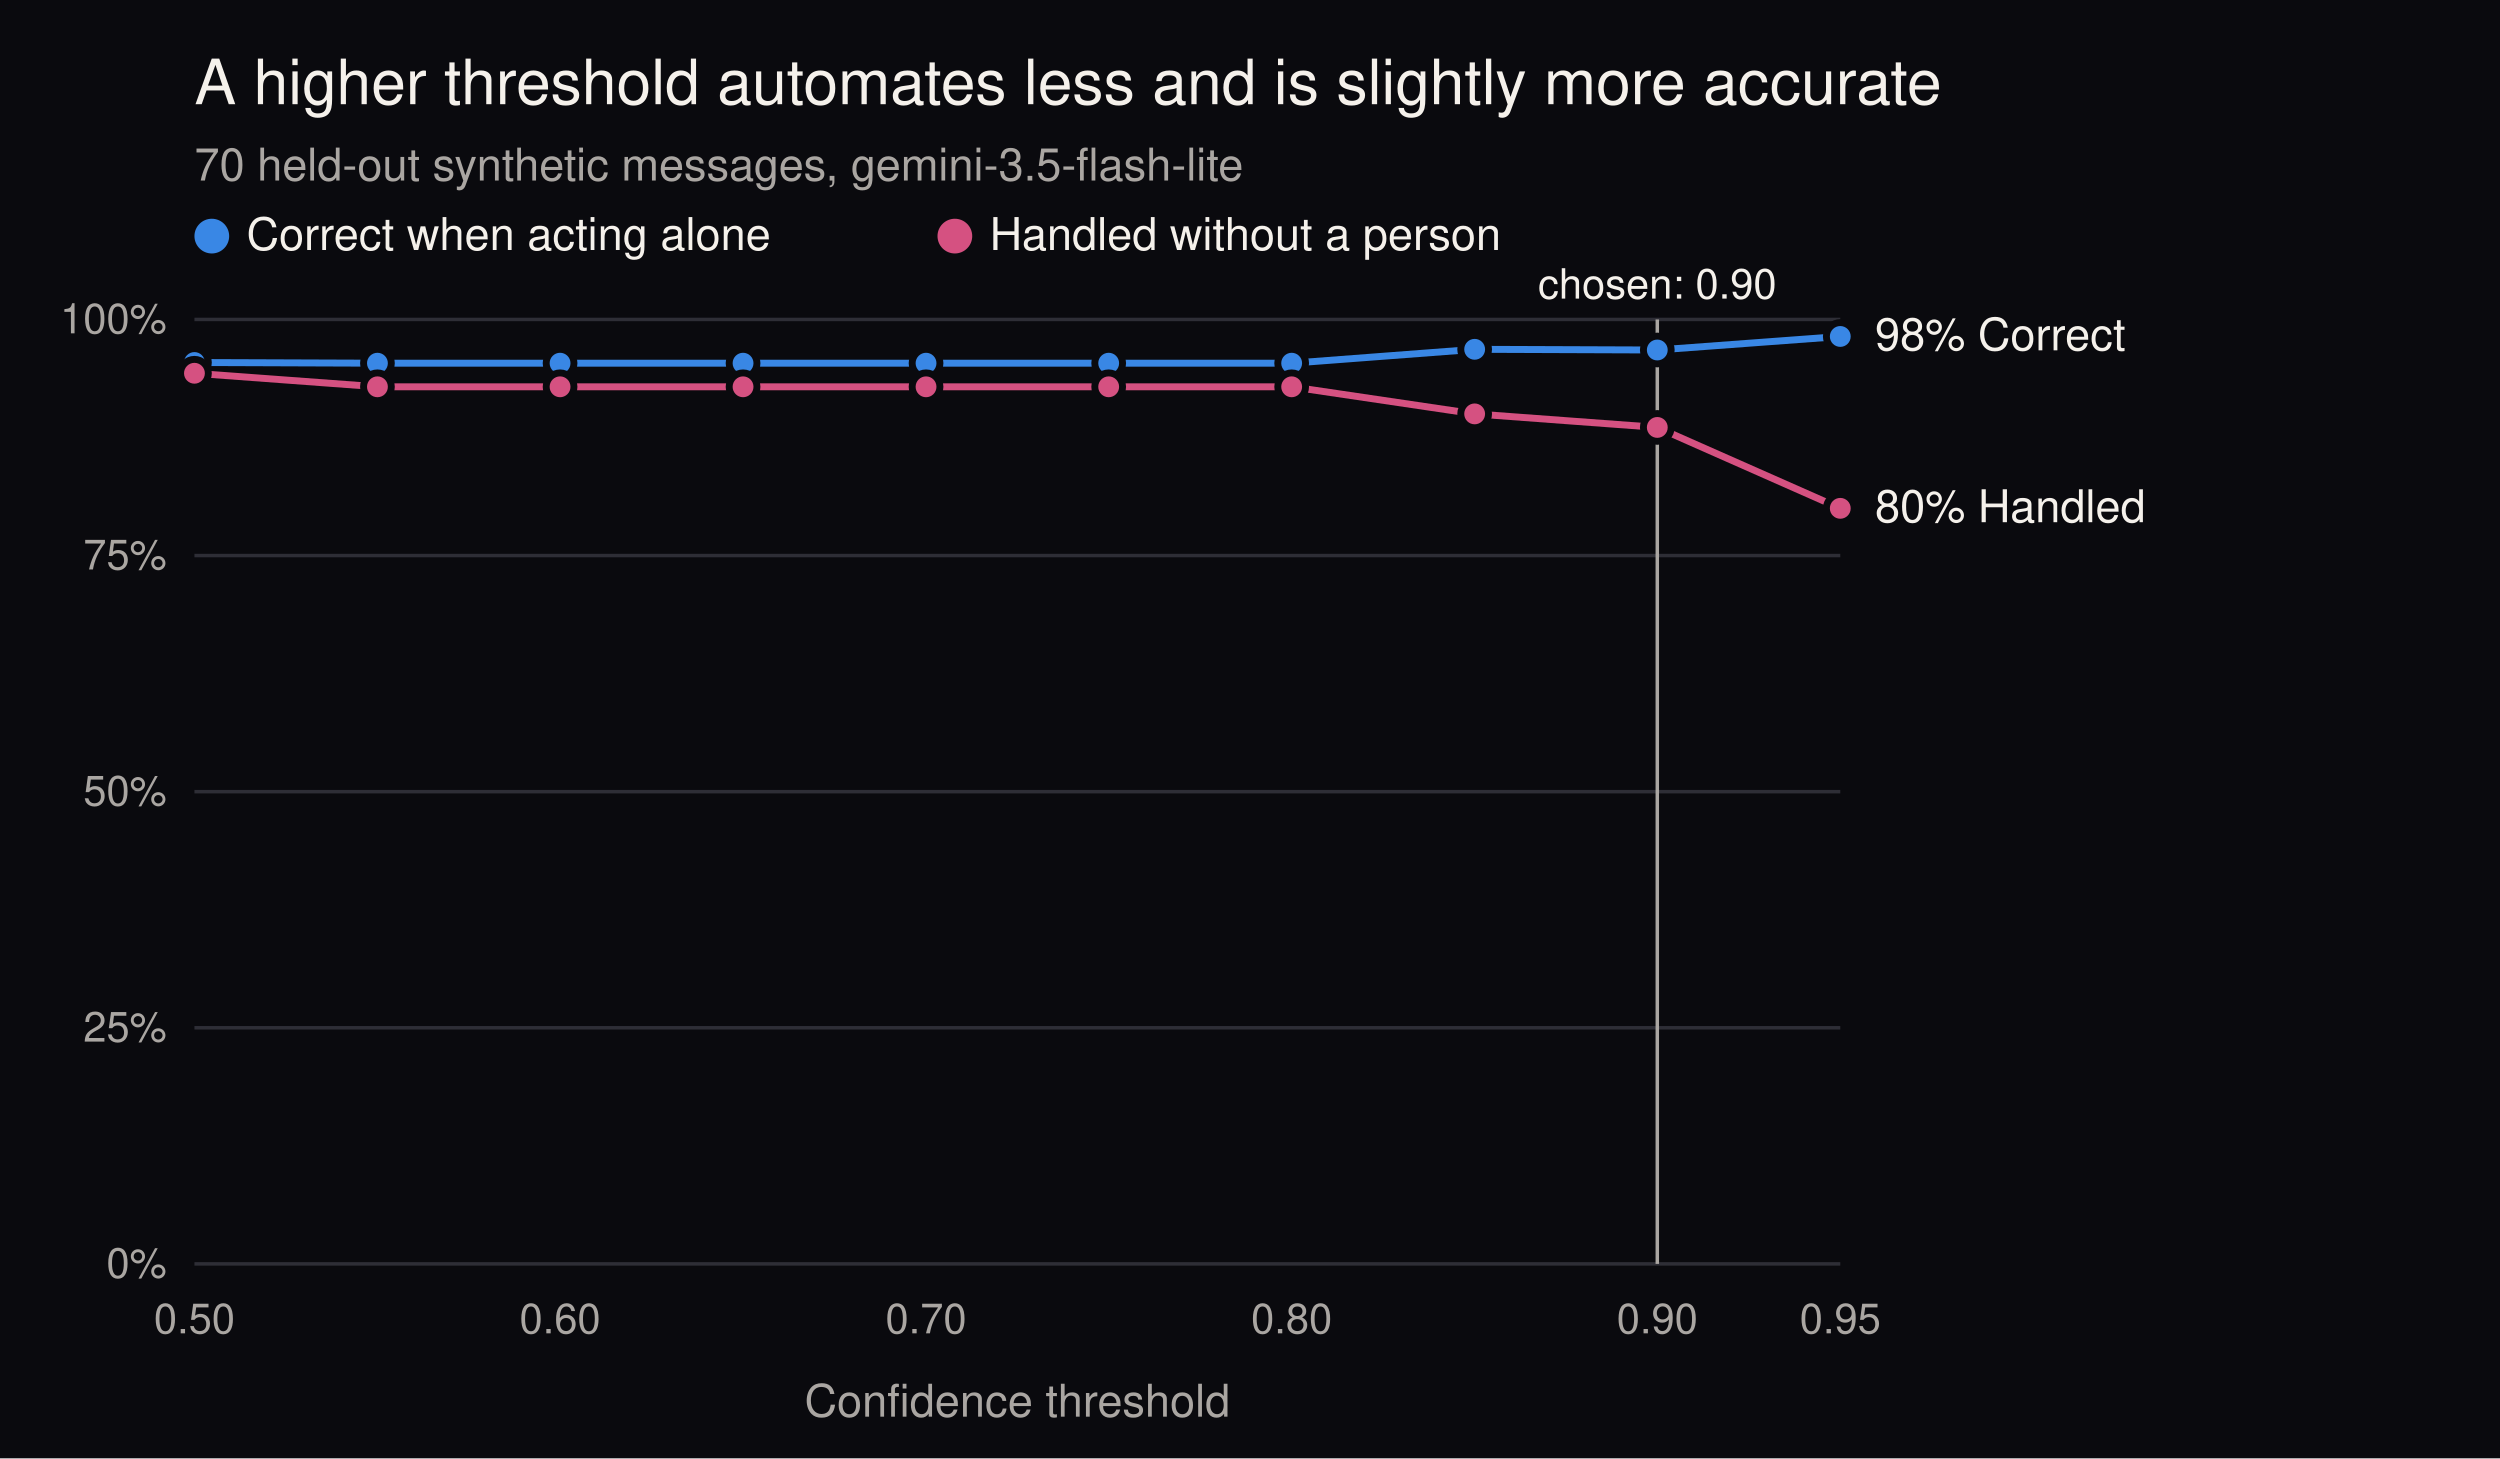
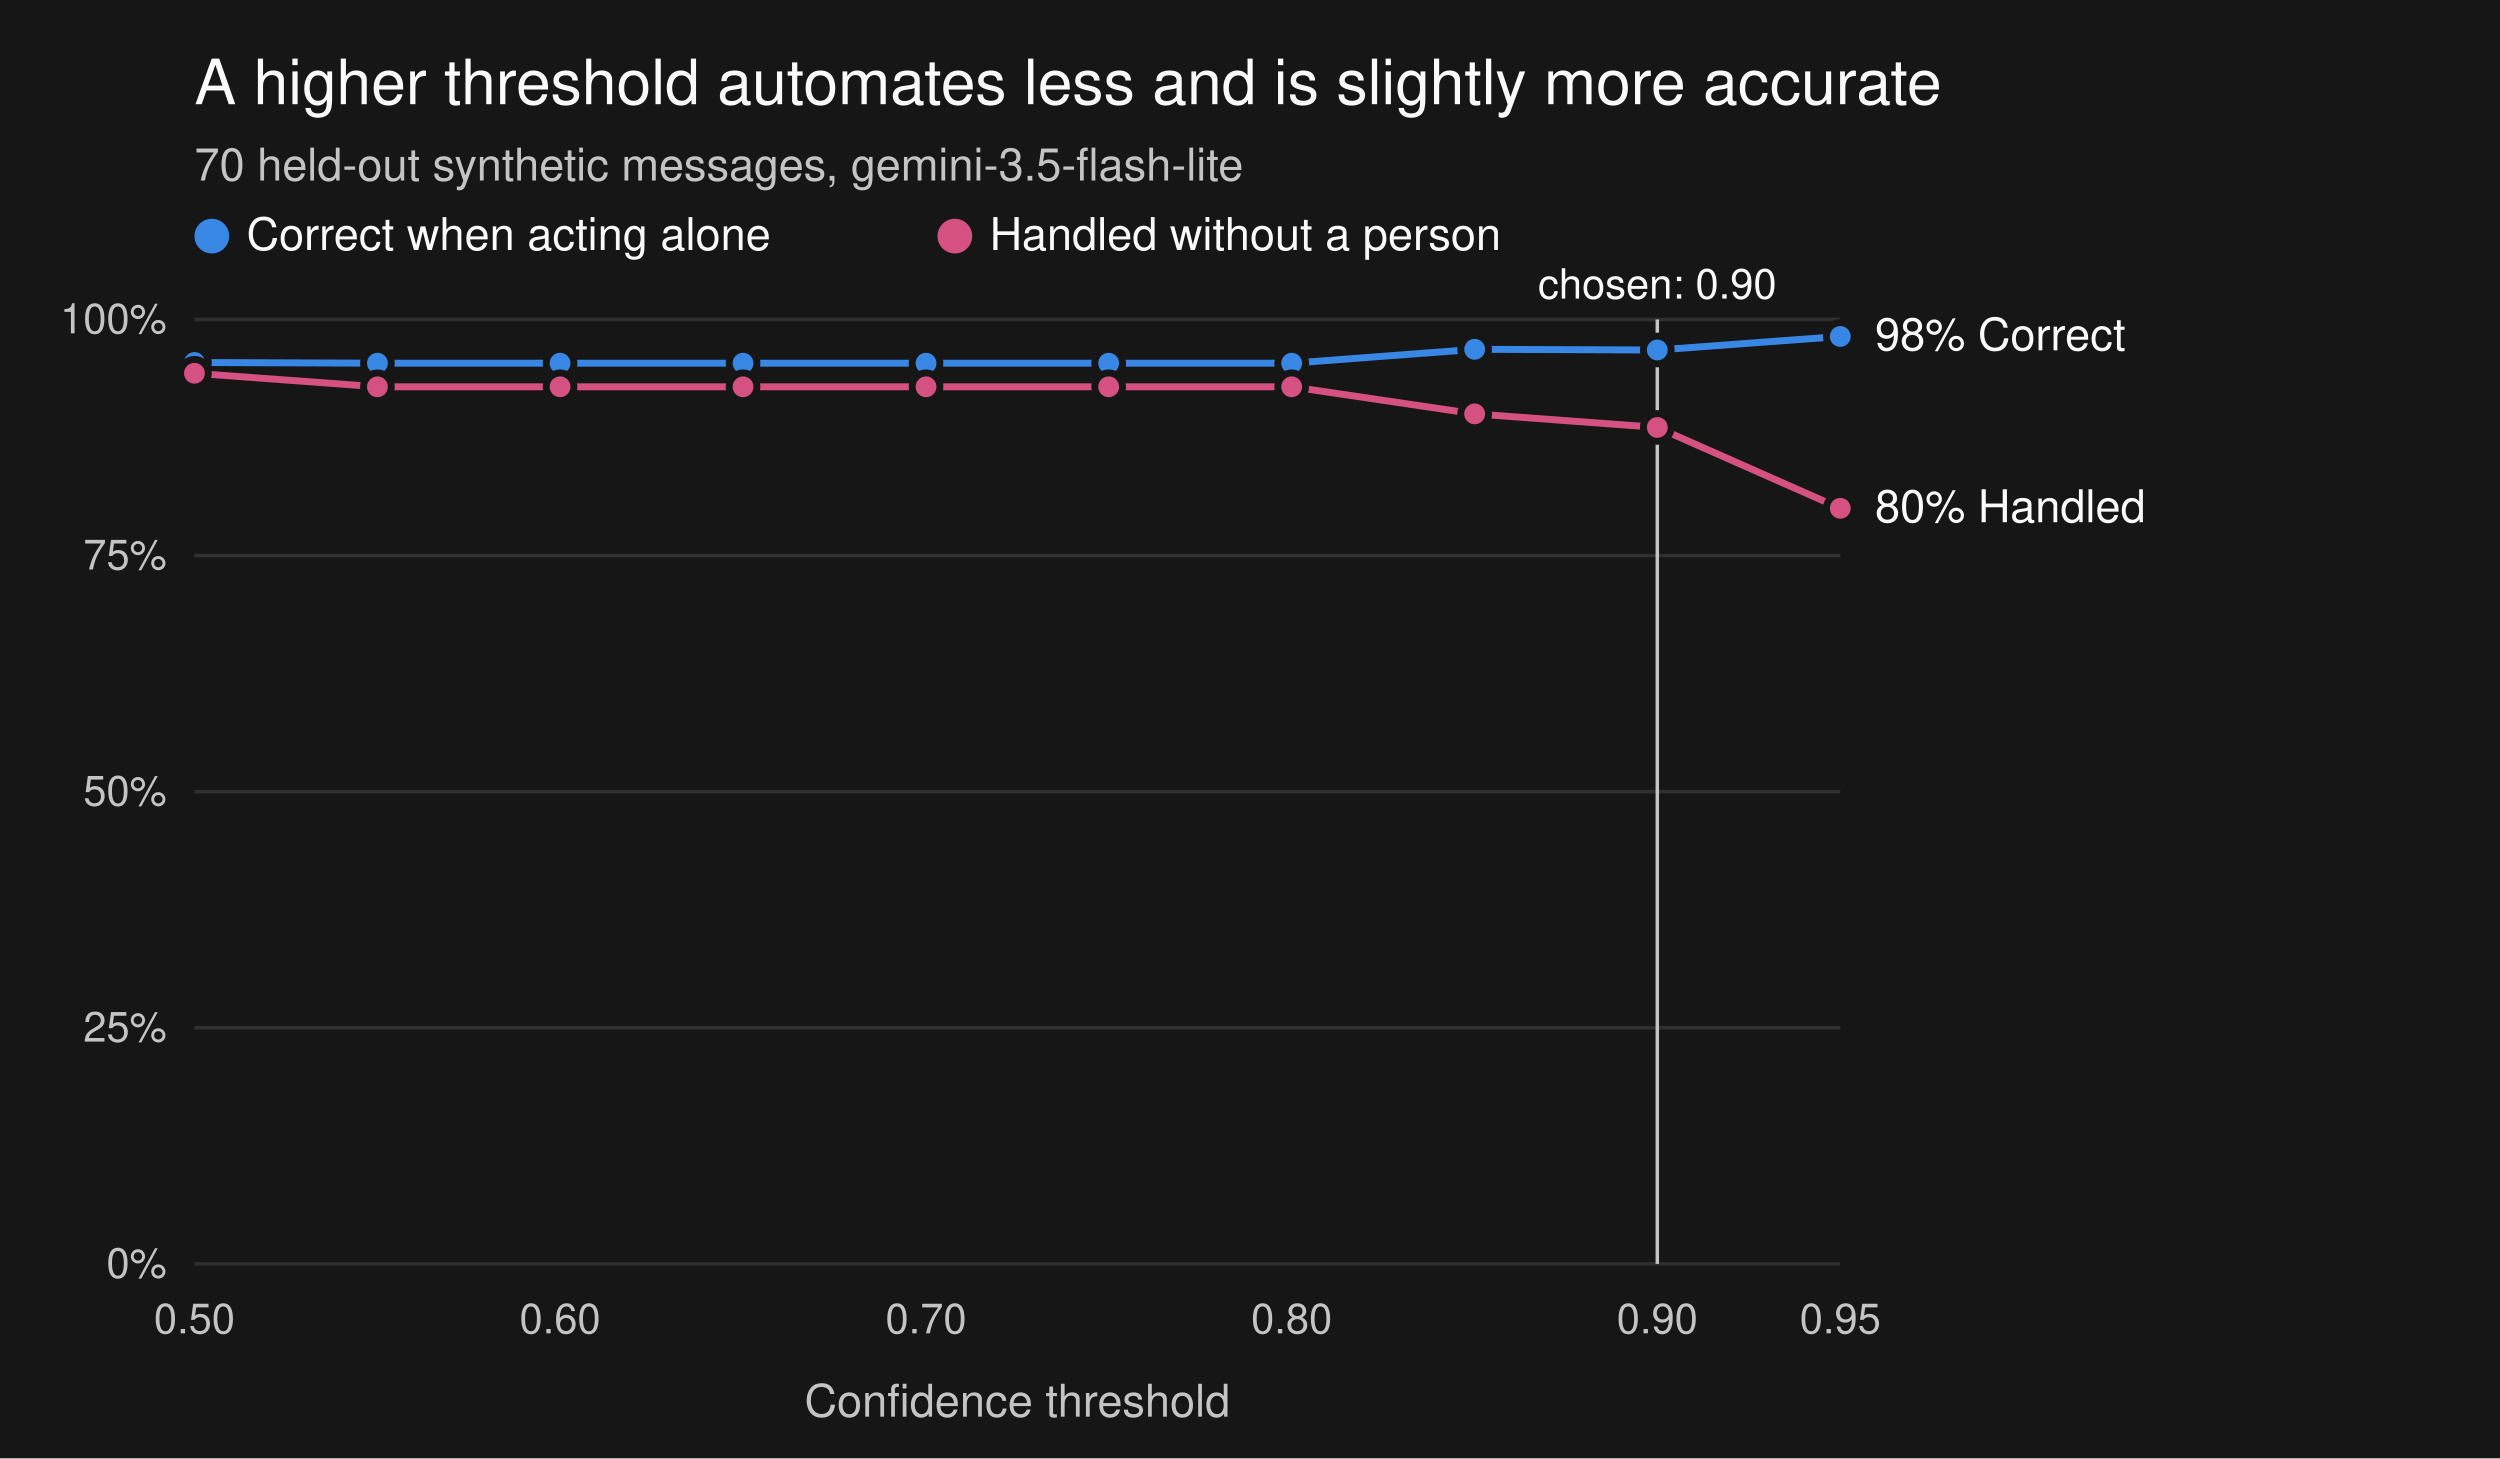
<svg xmlns="http://www.w3.org/2000/svg" viewBox="0 0 720 420" role="img" aria-label="A higher threshold automates less and is slightly more accurate" font-family="Helvetica, Arial, sans-serif">
-   <rect width="720" height="420" fill="#0a0a0e" />
-   <text x="56.0" y="30.0" font-size="18" fill="#f5f1eb" text-anchor="start">A higher threshold automates less and is slightly more accurate</text>
-   <text x="56.0" y="52.0" font-size="13" fill="#aaa6a2" text-anchor="start">70 held-out synthetic messages, gemini-3.5-flash-lite</text>
-   <line x1="56" x2="530" y1="364.0" y2="364.0" stroke="#2e2e36" />
-   <text x="48.0" y="368.0" font-size="12" fill="#aaa6a2" text-anchor="end">0%</text>
-   <line x1="56" x2="530" y1="296.0" y2="296.0" stroke="#2e2e36" />
-   <text x="48.0" y="300.0" font-size="12" fill="#aaa6a2" text-anchor="end">25%</text>
-   <line x1="56" x2="530" y1="228.0" y2="228.0" stroke="#2e2e36" />
-   <text x="48.0" y="232.0" font-size="12" fill="#aaa6a2" text-anchor="end">50%</text>
-   <line x1="56" x2="530" y1="160.0" y2="160.0" stroke="#2e2e36" />
-   <text x="48.0" y="164.0" font-size="12" fill="#aaa6a2" text-anchor="end">75%</text>
-   <line x1="56" x2="530" y1="92.0" y2="92.0" stroke="#2e2e36" />
-   <text x="48.0" y="96.0" font-size="12" fill="#aaa6a2" text-anchor="end">100%</text>
-   <text x="56.0" y="384.0" font-size="12" fill="#aaa6a2" text-anchor="middle">0.50</text>
-   <text x="161.3" y="384.0" font-size="12" fill="#aaa6a2" text-anchor="middle">0.60</text>
-   <text x="266.7" y="384.0" font-size="12" fill="#aaa6a2" text-anchor="middle">0.70</text>
-   <text x="372.0" y="384.0" font-size="12" fill="#aaa6a2" text-anchor="middle">0.80</text>
-   <text x="477.3" y="384.0" font-size="12" fill="#aaa6a2" text-anchor="middle">0.90</text>
-   <text x="530.0" y="384.0" font-size="12" fill="#aaa6a2" text-anchor="middle">0.95</text>
-   <text x="293.0" y="408.0" font-size="13" fill="#aaa6a2" text-anchor="middle">Confidence threshold</text>
-   <line x1="477.3" x2="477.3" y1="92" y2="364" stroke="#aaa6a2" />
-   <text x="477.3" y="86.0" font-size="12" fill="#f5f1eb" text-anchor="middle">chosen: 0.90</text>
+   <rect width="720" height="420" fill="#161616" />
+   <text x="56.0" y="30.0" font-size="18" fill="#fafafa" text-anchor="start">A higher threshold automates less and is slightly more accurate</text>
+   <text x="56.0" y="52.0" font-size="13" fill="#c4c4c4" text-anchor="start">70 held-out synthetic messages, gemini-3.5-flash-lite</text>
+   <line x1="56" x2="530" y1="364.0" y2="364.0" stroke="#303030" />
+   <text x="48.0" y="368.0" font-size="12" fill="#c4c4c4" text-anchor="end">0%</text>
+   <line x1="56" x2="530" y1="296.0" y2="296.0" stroke="#303030" />
+   <text x="48.0" y="300.0" font-size="12" fill="#c4c4c4" text-anchor="end">25%</text>
+   <line x1="56" x2="530" y1="228.0" y2="228.0" stroke="#303030" />
+   <text x="48.0" y="232.0" font-size="12" fill="#c4c4c4" text-anchor="end">50%</text>
+   <line x1="56" x2="530" y1="160.0" y2="160.0" stroke="#303030" />
+   <text x="48.0" y="164.0" font-size="12" fill="#c4c4c4" text-anchor="end">75%</text>
+   <line x1="56" x2="530" y1="92.0" y2="92.0" stroke="#303030" />
+   <text x="48.0" y="96.0" font-size="12" fill="#c4c4c4" text-anchor="end">100%</text>
+   <text x="56.0" y="384.0" font-size="12" fill="#c4c4c4" text-anchor="middle">0.50</text>
+   <text x="161.3" y="384.0" font-size="12" fill="#c4c4c4" text-anchor="middle">0.60</text>
+   <text x="266.7" y="384.0" font-size="12" fill="#c4c4c4" text-anchor="middle">0.70</text>
+   <text x="372.0" y="384.0" font-size="12" fill="#c4c4c4" text-anchor="middle">0.80</text>
+   <text x="477.3" y="384.0" font-size="12" fill="#c4c4c4" text-anchor="middle">0.90</text>
+   <text x="530.0" y="384.0" font-size="12" fill="#c4c4c4" text-anchor="middle">0.95</text>
+   <text x="293.0" y="408.0" font-size="13" fill="#c4c4c4" text-anchor="middle">Confidence threshold</text>
+   <line x1="477.3" x2="477.3" y1="92" y2="364" stroke="#c4c4c4" />
+   <text x="477.3" y="86.0" font-size="12" fill="#fafafa" text-anchor="middle">chosen: 0.90</text>
  <polyline points="56.0,104.4 108.7,104.6 161.3,104.6 214.0,104.6 266.7,104.6 319.3,104.6 372.0,104.6 424.7,100.6 477.3,100.8 530.0,96.9" fill="none" stroke="#3987e5" stroke-width="2" stroke-linejoin="round" stroke-linecap="round" />
-   <circle cx="56.0" cy="104.4" r="4" fill="#3987e5" stroke="#0a0a0e" stroke-width="2" />
-   <circle cx="108.7" cy="104.6" r="4" fill="#3987e5" stroke="#0a0a0e" stroke-width="2" />
-   <circle cx="161.3" cy="104.6" r="4" fill="#3987e5" stroke="#0a0a0e" stroke-width="2" />
-   <circle cx="214.0" cy="104.6" r="4" fill="#3987e5" stroke="#0a0a0e" stroke-width="2" />
-   <circle cx="266.7" cy="104.6" r="4" fill="#3987e5" stroke="#0a0a0e" stroke-width="2" />
-   <circle cx="319.3" cy="104.6" r="4" fill="#3987e5" stroke="#0a0a0e" stroke-width="2" />
-   <circle cx="372.0" cy="104.6" r="4" fill="#3987e5" stroke="#0a0a0e" stroke-width="2" />
-   <circle cx="424.7" cy="100.6" r="4" fill="#3987e5" stroke="#0a0a0e" stroke-width="2" />
-   <circle cx="477.3" cy="100.8" r="4" fill="#3987e5" stroke="#0a0a0e" stroke-width="2" />
-   <circle cx="530.0" cy="96.9" r="4" fill="#3987e5" stroke="#0a0a0e" stroke-width="2" />
+   <circle cx="56.0" cy="104.4" r="4" fill="#3987e5" stroke="#161616" stroke-width="2" />
+   <circle cx="108.7" cy="104.6" r="4" fill="#3987e5" stroke="#161616" stroke-width="2" />
+   <circle cx="161.3" cy="104.6" r="4" fill="#3987e5" stroke="#161616" stroke-width="2" />
+   <circle cx="214.0" cy="104.6" r="4" fill="#3987e5" stroke="#161616" stroke-width="2" />
+   <circle cx="266.7" cy="104.6" r="4" fill="#3987e5" stroke="#161616" stroke-width="2" />
+   <circle cx="319.3" cy="104.6" r="4" fill="#3987e5" stroke="#161616" stroke-width="2" />
+   <circle cx="372.0" cy="104.6" r="4" fill="#3987e5" stroke="#161616" stroke-width="2" />
+   <circle cx="424.7" cy="100.6" r="4" fill="#3987e5" stroke="#161616" stroke-width="2" />
+   <circle cx="477.3" cy="100.8" r="4" fill="#3987e5" stroke="#161616" stroke-width="2" />
+   <circle cx="530.0" cy="96.9" r="4" fill="#3987e5" stroke="#161616" stroke-width="2" />
  <circle cx="61.0" cy="68" r="5" fill="#3987e5" />
-   <text x="71.0" y="72.0" font-size="13" fill="#f5f1eb" text-anchor="start">Correct when acting alone</text>
+   <text x="71.0" y="72.0" font-size="13" fill="#fafafa" text-anchor="start">Correct when acting alone</text>
  <polyline points="56.0,107.5 108.7,111.4 161.3,111.4 214.0,111.4 266.7,111.4 319.3,111.4 372.0,111.4 424.7,119.2 477.3,123.1 530.0,146.4" fill="none" stroke="#d55181" stroke-width="2" stroke-linejoin="round" stroke-linecap="round" />
-   <circle cx="56.0" cy="107.5" r="4" fill="#d55181" stroke="#0a0a0e" stroke-width="2" />
-   <circle cx="108.7" cy="111.4" r="4" fill="#d55181" stroke="#0a0a0e" stroke-width="2" />
-   <circle cx="161.3" cy="111.4" r="4" fill="#d55181" stroke="#0a0a0e" stroke-width="2" />
-   <circle cx="214.0" cy="111.4" r="4" fill="#d55181" stroke="#0a0a0e" stroke-width="2" />
-   <circle cx="266.7" cy="111.4" r="4" fill="#d55181" stroke="#0a0a0e" stroke-width="2" />
-   <circle cx="319.3" cy="111.4" r="4" fill="#d55181" stroke="#0a0a0e" stroke-width="2" />
-   <circle cx="372.0" cy="111.4" r="4" fill="#d55181" stroke="#0a0a0e" stroke-width="2" />
-   <circle cx="424.7" cy="119.2" r="4" fill="#d55181" stroke="#0a0a0e" stroke-width="2" />
-   <circle cx="477.3" cy="123.1" r="4" fill="#d55181" stroke="#0a0a0e" stroke-width="2" />
-   <circle cx="530.0" cy="146.4" r="4" fill="#d55181" stroke="#0a0a0e" stroke-width="2" />
+   <circle cx="56.0" cy="107.5" r="4" fill="#d55181" stroke="#161616" stroke-width="2" />
+   <circle cx="108.7" cy="111.4" r="4" fill="#d55181" stroke="#161616" stroke-width="2" />
+   <circle cx="161.3" cy="111.4" r="4" fill="#d55181" stroke="#161616" stroke-width="2" />
+   <circle cx="214.0" cy="111.4" r="4" fill="#d55181" stroke="#161616" stroke-width="2" />
+   <circle cx="266.7" cy="111.4" r="4" fill="#d55181" stroke="#161616" stroke-width="2" />
+   <circle cx="319.3" cy="111.4" r="4" fill="#d55181" stroke="#161616" stroke-width="2" />
+   <circle cx="372.0" cy="111.4" r="4" fill="#d55181" stroke="#161616" stroke-width="2" />
+   <circle cx="424.7" cy="119.2" r="4" fill="#d55181" stroke="#161616" stroke-width="2" />
+   <circle cx="477.3" cy="123.1" r="4" fill="#d55181" stroke="#161616" stroke-width="2" />
+   <circle cx="530.0" cy="146.4" r="4" fill="#d55181" stroke="#161616" stroke-width="2" />
  <circle cx="275.0" cy="68" r="5" fill="#d55181" />
-   <text x="285.0" y="72.0" font-size="13" fill="#f5f1eb" text-anchor="start">Handled without a person</text>
-   <text x="540.0" y="100.9" font-size="13" fill="#f5f1eb" text-anchor="start">98% Correct</text>
-   <text x="540.0" y="150.4" font-size="13" fill="#f5f1eb" text-anchor="start">80% Handled</text>
+   <text x="285.0" y="72.0" font-size="13" fill="#fafafa" text-anchor="start">Handled without a person</text>
+   <text x="540.0" y="100.9" font-size="13" fill="#fafafa" text-anchor="start">98% Correct</text>
+   <text x="540.0" y="150.4" font-size="13" fill="#fafafa" text-anchor="start">80% Handled</text>
</svg>
